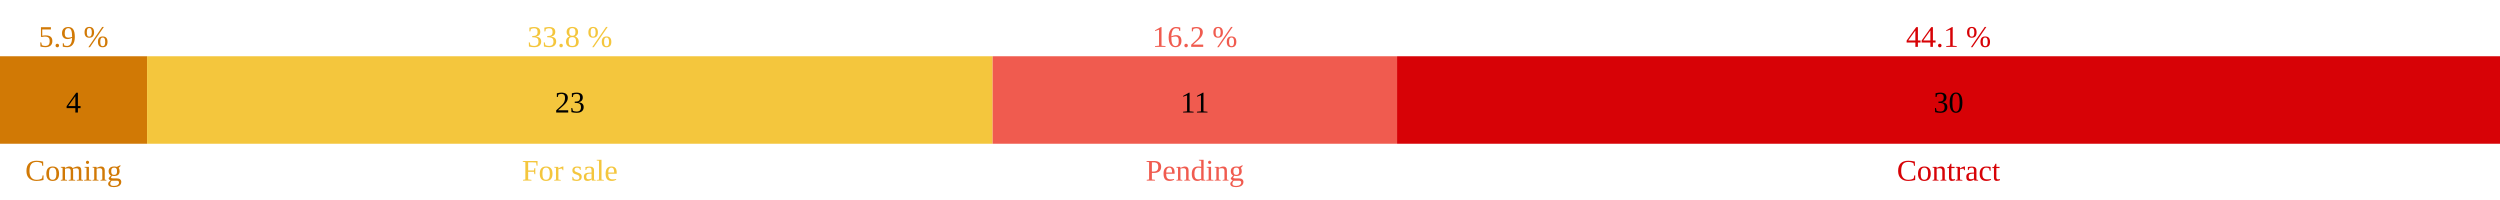
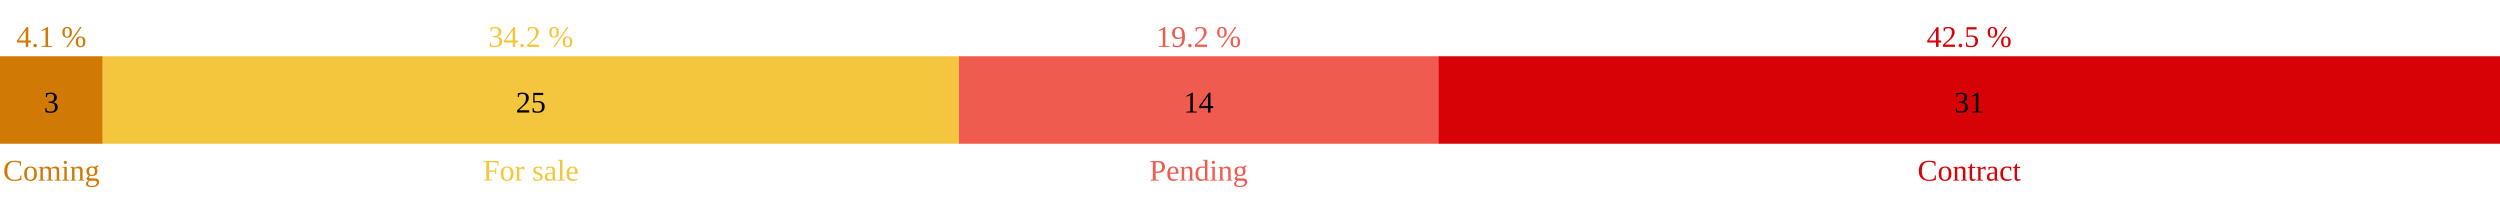
<svg xmlns="http://www.w3.org/2000/svg" width="1000" height="80">
-   <rect class="rect-stacked" x="0" y="22.5" height="35" width="58.824" style="fill: #d17905;" />
-   <rect class="rect-stacked" x="58.824" y="22.5" height="35" width="338.235" style="fill: #f4c63d;" />
-   <rect class="rect-stacked" x="397.059" y="22.5" height="35" width="161.765" style="fill: #f05b4f;" />
-   <rect class="rect-stacked" x="558.824" y="22.5" height="35" width="441.176" style="fill: #d70206;" />
-   <text class="text-value" text-anchor="middle" x="29.412" y="45">4</text>
-   <text class="text-value" text-anchor="middle" x="227.941" y="45">23</text>
-   <text class="text-value" text-anchor="middle" x="477.941" y="45">11</text>
-   <text class="text-value" text-anchor="middle" x="779.412" y="45">30</text>
-   <text class="text-percent" text-anchor="middle" x="29.412" y="18.75" style="fill: #d17905;">5.9 %</text>
-   <text class="text-percent" text-anchor="middle" x="227.941" y="18.75" style="fill: #f4c63d;">33.8 %</text>
-   <text class="text-percent" text-anchor="middle" x="477.941" y="18.75" style="fill: #f05b4f;">16.2 %</text>
-   <text class="text-percent" text-anchor="middle" x="779.412" y="18.75" style="fill: #d70206;">44.1 %</text>
-   <text class="text-label" text-anchor="middle" x="29.412" y="72.25" style="fill: #d17905;">Coming</text>
-   <text class="text-label" text-anchor="middle" x="227.941" y="72.25" style="fill: #f4c63d;">For sale</text>
-   <text class="text-label" text-anchor="middle" x="477.941" y="72.25" style="fill: #f05b4f;">Pending</text>
-   <text class="text-label" text-anchor="middle" x="779.412" y="72.25" style="fill: #d70206;">Contract</text>
+   <rect class="rect-stacked" x="0" y="22.5" height="35" width="41.096" style="fill: #d17905;" />
+   <rect class="rect-stacked" x="41.096" y="22.5" height="35" width="342.466" style="fill: #f4c63d;" />
+   <rect class="rect-stacked" x="383.562" y="22.5" height="35" width="191.781" style="fill: #f05b4f;" />
+   <rect class="rect-stacked" x="575.342" y="22.5" height="35" width="424.658" style="fill: #d70206;" />
+   <text class="text-value" text-anchor="middle" x="20.548" y="45">3</text>
+   <text class="text-value" text-anchor="middle" x="212.329" y="45">25</text>
+   <text class="text-value" text-anchor="middle" x="479.452" y="45">14</text>
+   <text class="text-value" text-anchor="middle" x="787.671" y="45">31</text>
+   <text class="text-percent" text-anchor="middle" x="20.548" y="18.75" style="fill: #d17905;">4.1 %</text>
+   <text class="text-percent" text-anchor="middle" x="212.329" y="18.75" style="fill: #f4c63d;">34.2 %</text>
+   <text class="text-percent" text-anchor="middle" x="479.452" y="18.75" style="fill: #f05b4f;">19.2 %</text>
+   <text class="text-percent" text-anchor="middle" x="787.671" y="18.75" style="fill: #d70206;">42.5 %</text>
+   <text class="text-label" text-anchor="middle" x="20.548" y="72.25" style="fill: #d17905;">Coming</text>
+   <text class="text-label" text-anchor="middle" x="212.329" y="72.25" style="fill: #f4c63d;">For sale</text>
+   <text class="text-label" text-anchor="middle" x="479.452" y="72.25" style="fill: #f05b4f;">Pending</text>
+   <text class="text-label" text-anchor="middle" x="787.671" y="72.25" style="fill: #d70206;">Contract</text>
</svg>
